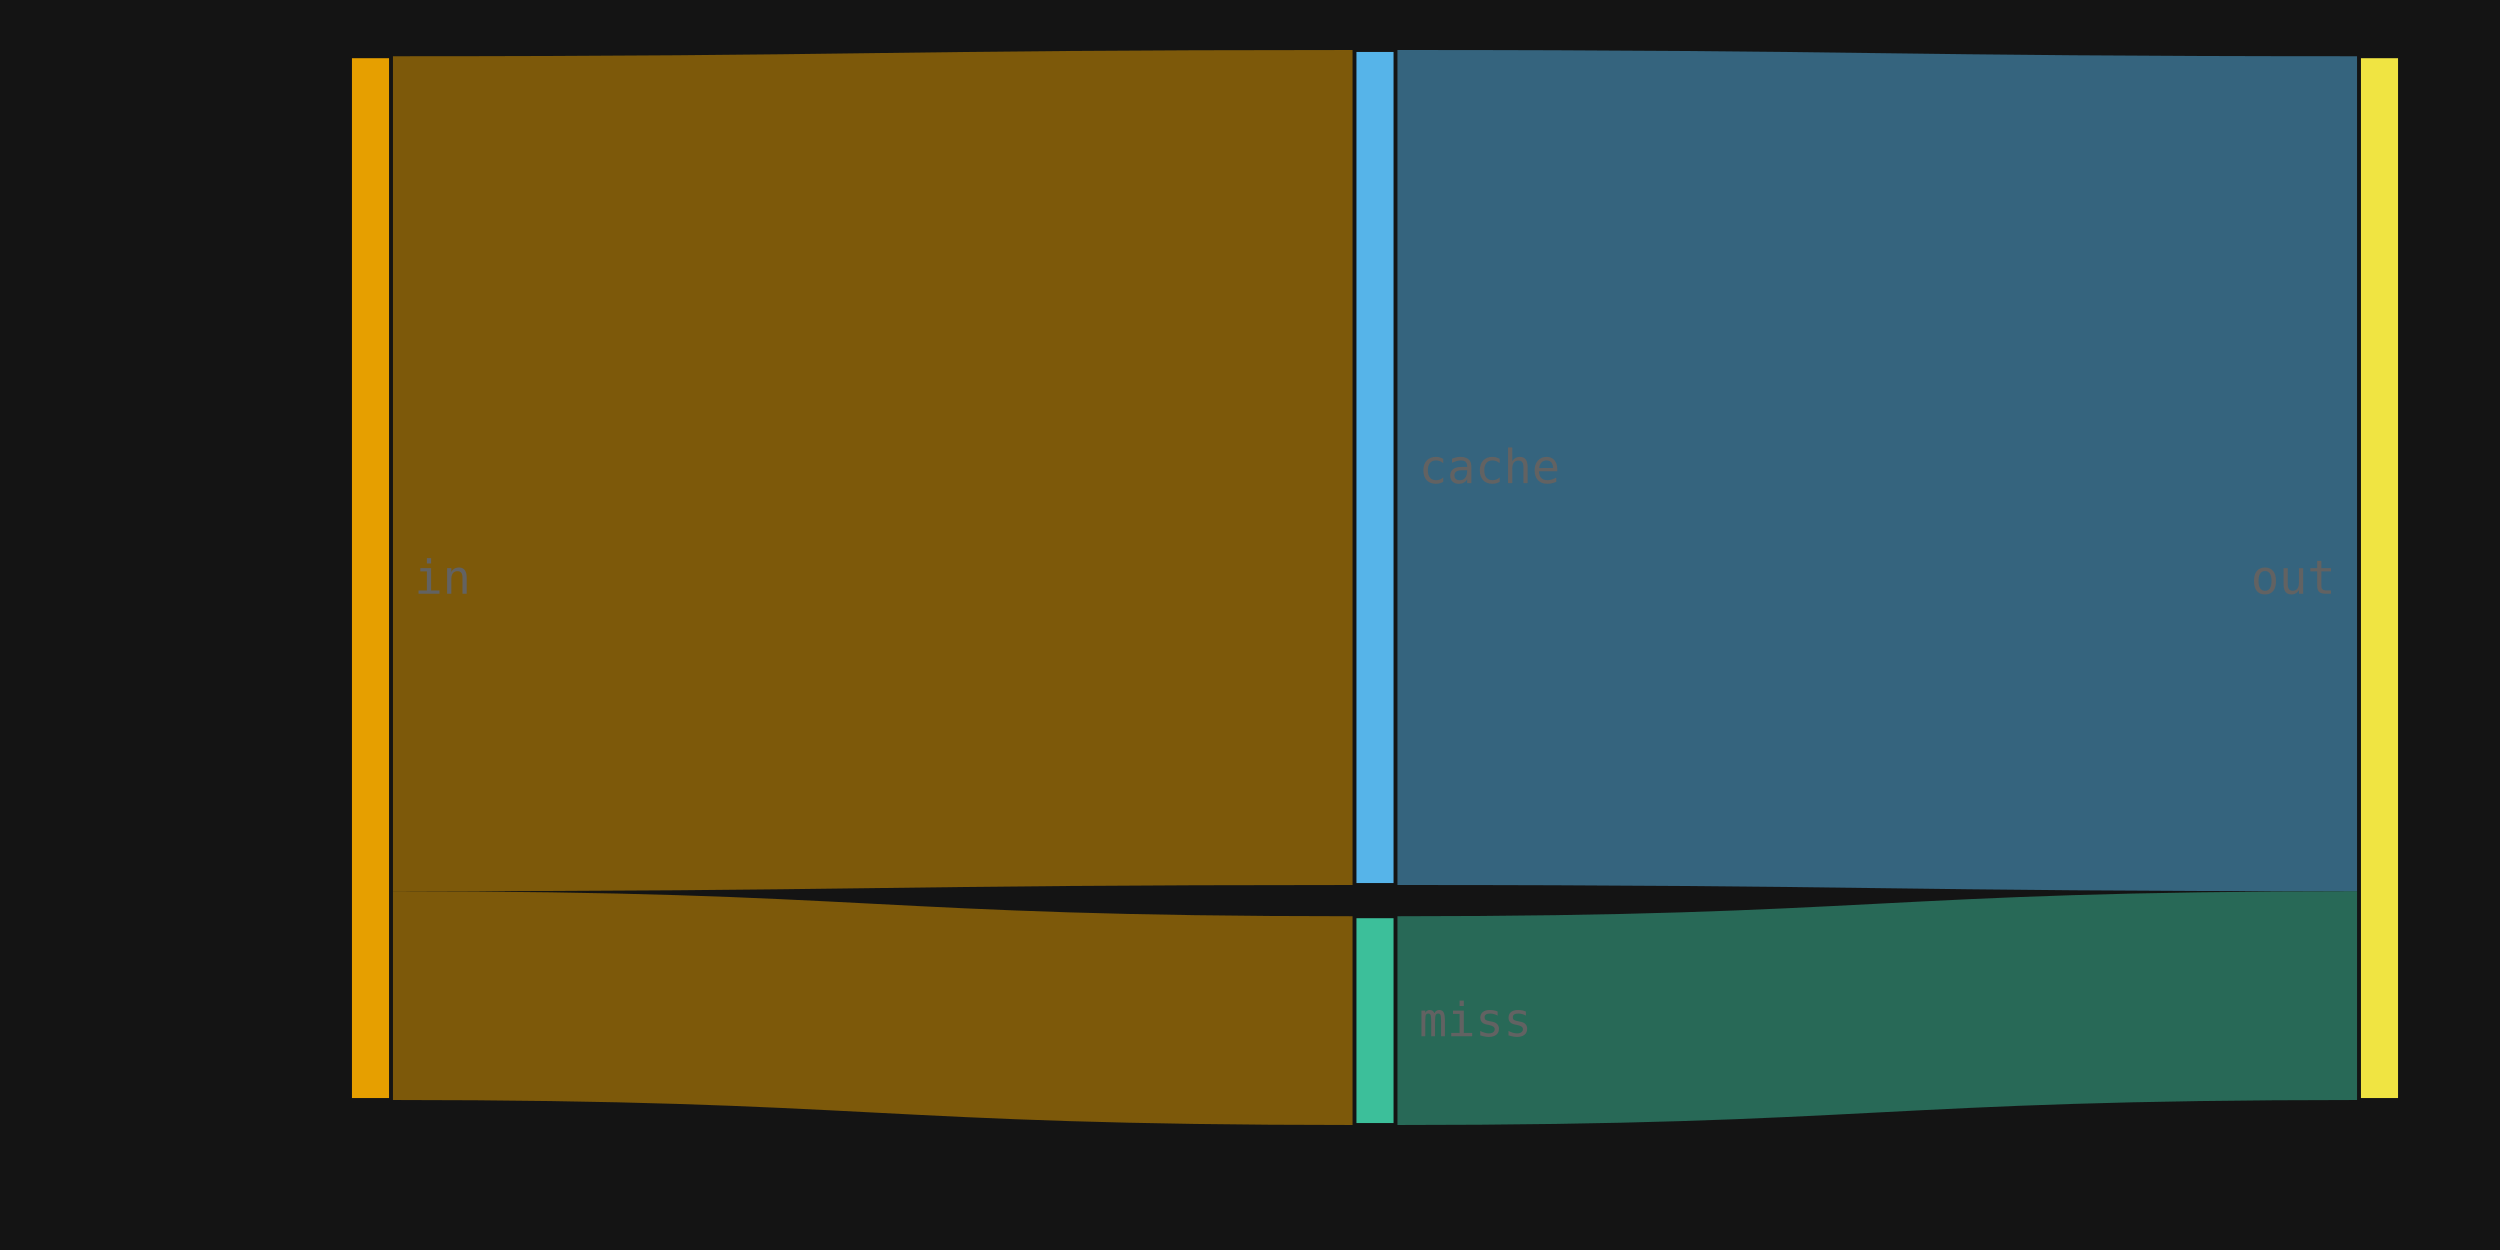
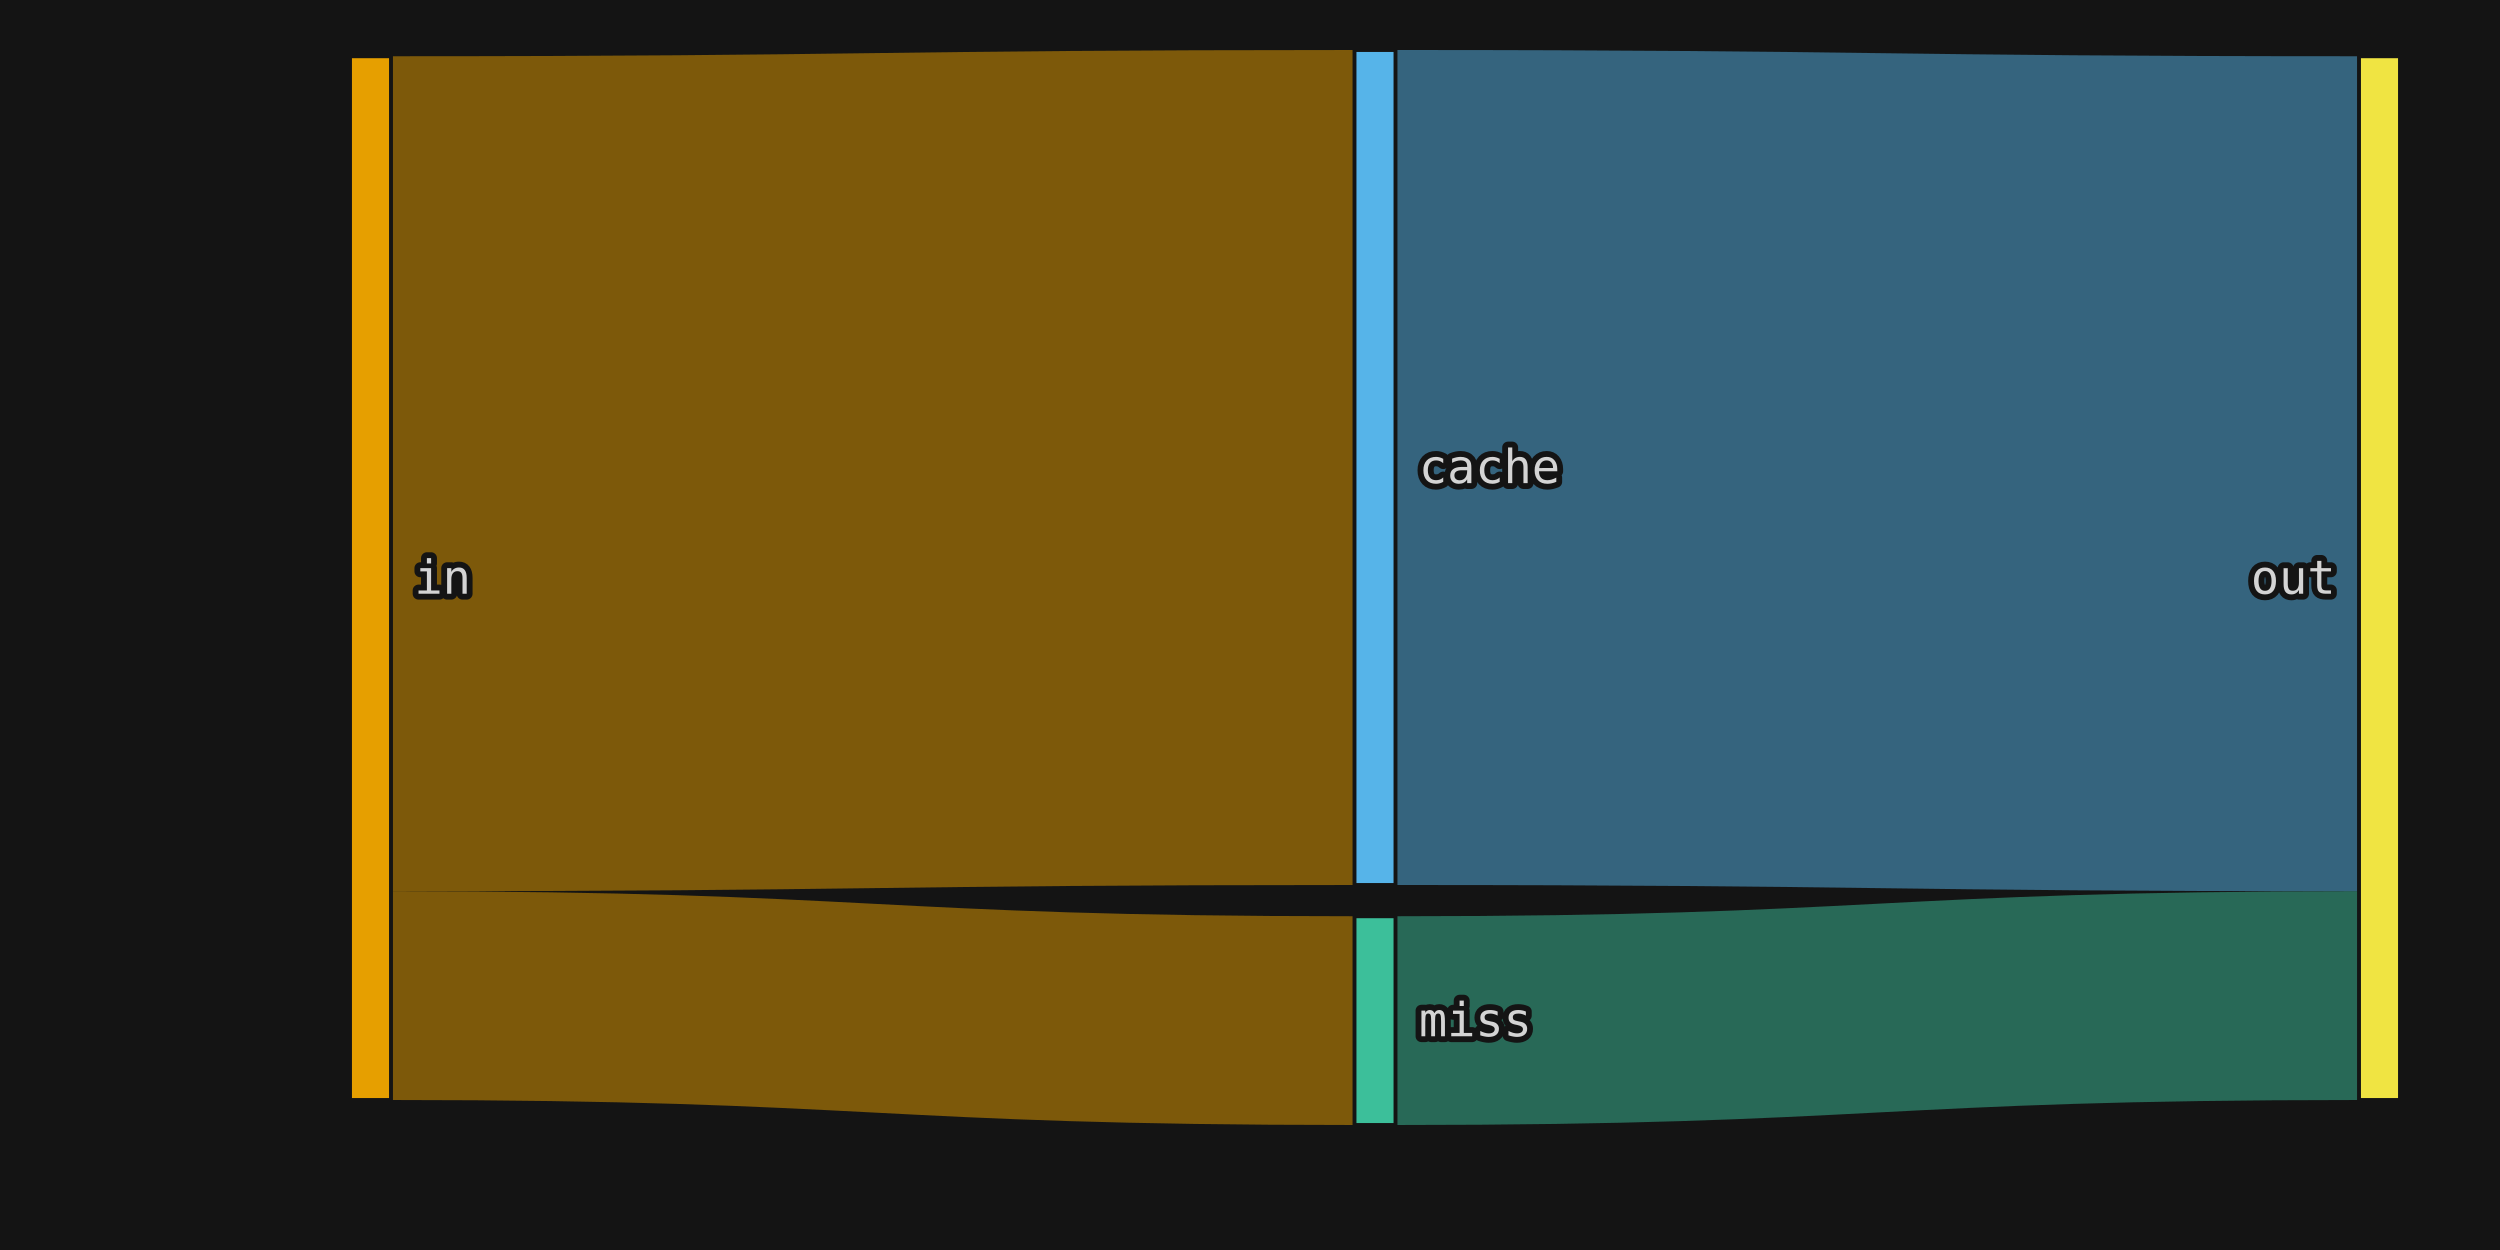
<svg xmlns="http://www.w3.org/2000/svg" viewBox="0 0 640 320" width="640" height="320">
  <rect width="100%" height="100%" fill="#141414" />
  <path d="M100.096 14.4 C223.424 14.4 223.424 12.8 346.752 12.8 L346.752 226.56 C223.424 226.56 223.424 228.16 100.096 228.16 Z" fill="#e69f00" fill-opacity="0.5" />
  <path d="M100.096 228.16 C223.424 228.16 223.424 234.56 346.752 234.56 L346.752 288 C223.424 288 223.424 281.6 100.096 281.6 Z" fill="#e69f00" fill-opacity="0.5" />
  <path d="M357.248 12.8 C480.576 12.8 480.576 14.4 603.904 14.4 L603.904 228.16 C480.576 228.16 480.576 226.56 357.248 226.56 Z" fill="#56b4e9" fill-opacity="0.5" />
  <path d="M357.248 234.56 C480.576 234.56 480.576 228.16 603.904 228.16 L603.904 281.6 C480.576 281.6 480.576 288 357.248 288 Z" fill="#3cbf9a" fill-opacity="0.5" />
  <rect x="89.6" y="14.4" width="10.496" height="267.2" fill="#e69f00" stroke="#141414" stroke-width="1" />
-   <text x="106.096" y="152" font-size="12" font-family="monospace" fill="#626262">in</text>
+   <text x="106.096" y="152" font-size="12" font-family="monospace" fill="#d4d4d4" stroke="#141414" stroke-width="3" stroke-linejoin="round" paint-order="stroke">in</text>
  <rect x="346.752" y="12.8" width="10.496" height="213.76" fill="#56b4e9" stroke="#141414" stroke-width="1" />
-   <text x="363.248" y="123.68" font-size="12" font-family="monospace" fill="#626262">cache</text>
+   <text x="363.248" y="123.68" font-size="12" font-family="monospace" fill="#d4d4d4" stroke="#141414" stroke-width="3" stroke-linejoin="round" paint-order="stroke">cache</text>
  <rect x="346.752" y="234.56" width="10.496" height="53.44" fill="#3cbf9a" stroke="#141414" stroke-width="1" />
-   <text x="363.248" y="265.28" font-size="12" font-family="monospace" fill="#626262">miss</text>
+   <text x="363.248" y="265.28" font-size="12" font-family="monospace" fill="#d4d4d4" stroke="#141414" stroke-width="3" stroke-linejoin="round" paint-order="stroke">miss</text>
  <rect x="603.904" y="14.4" width="10.496" height="267.2" fill="#f0e442" stroke="#141414" stroke-width="1" />
-   <text x="597.904" y="152" font-size="12" font-family="monospace" fill="#626262" text-anchor="end">out</text>
+   <text x="597.904" y="152" font-size="12" font-family="monospace" fill="#d4d4d4" stroke="#141414" stroke-width="3" stroke-linejoin="round" paint-order="stroke" text-anchor="end">out</text>
</svg>
